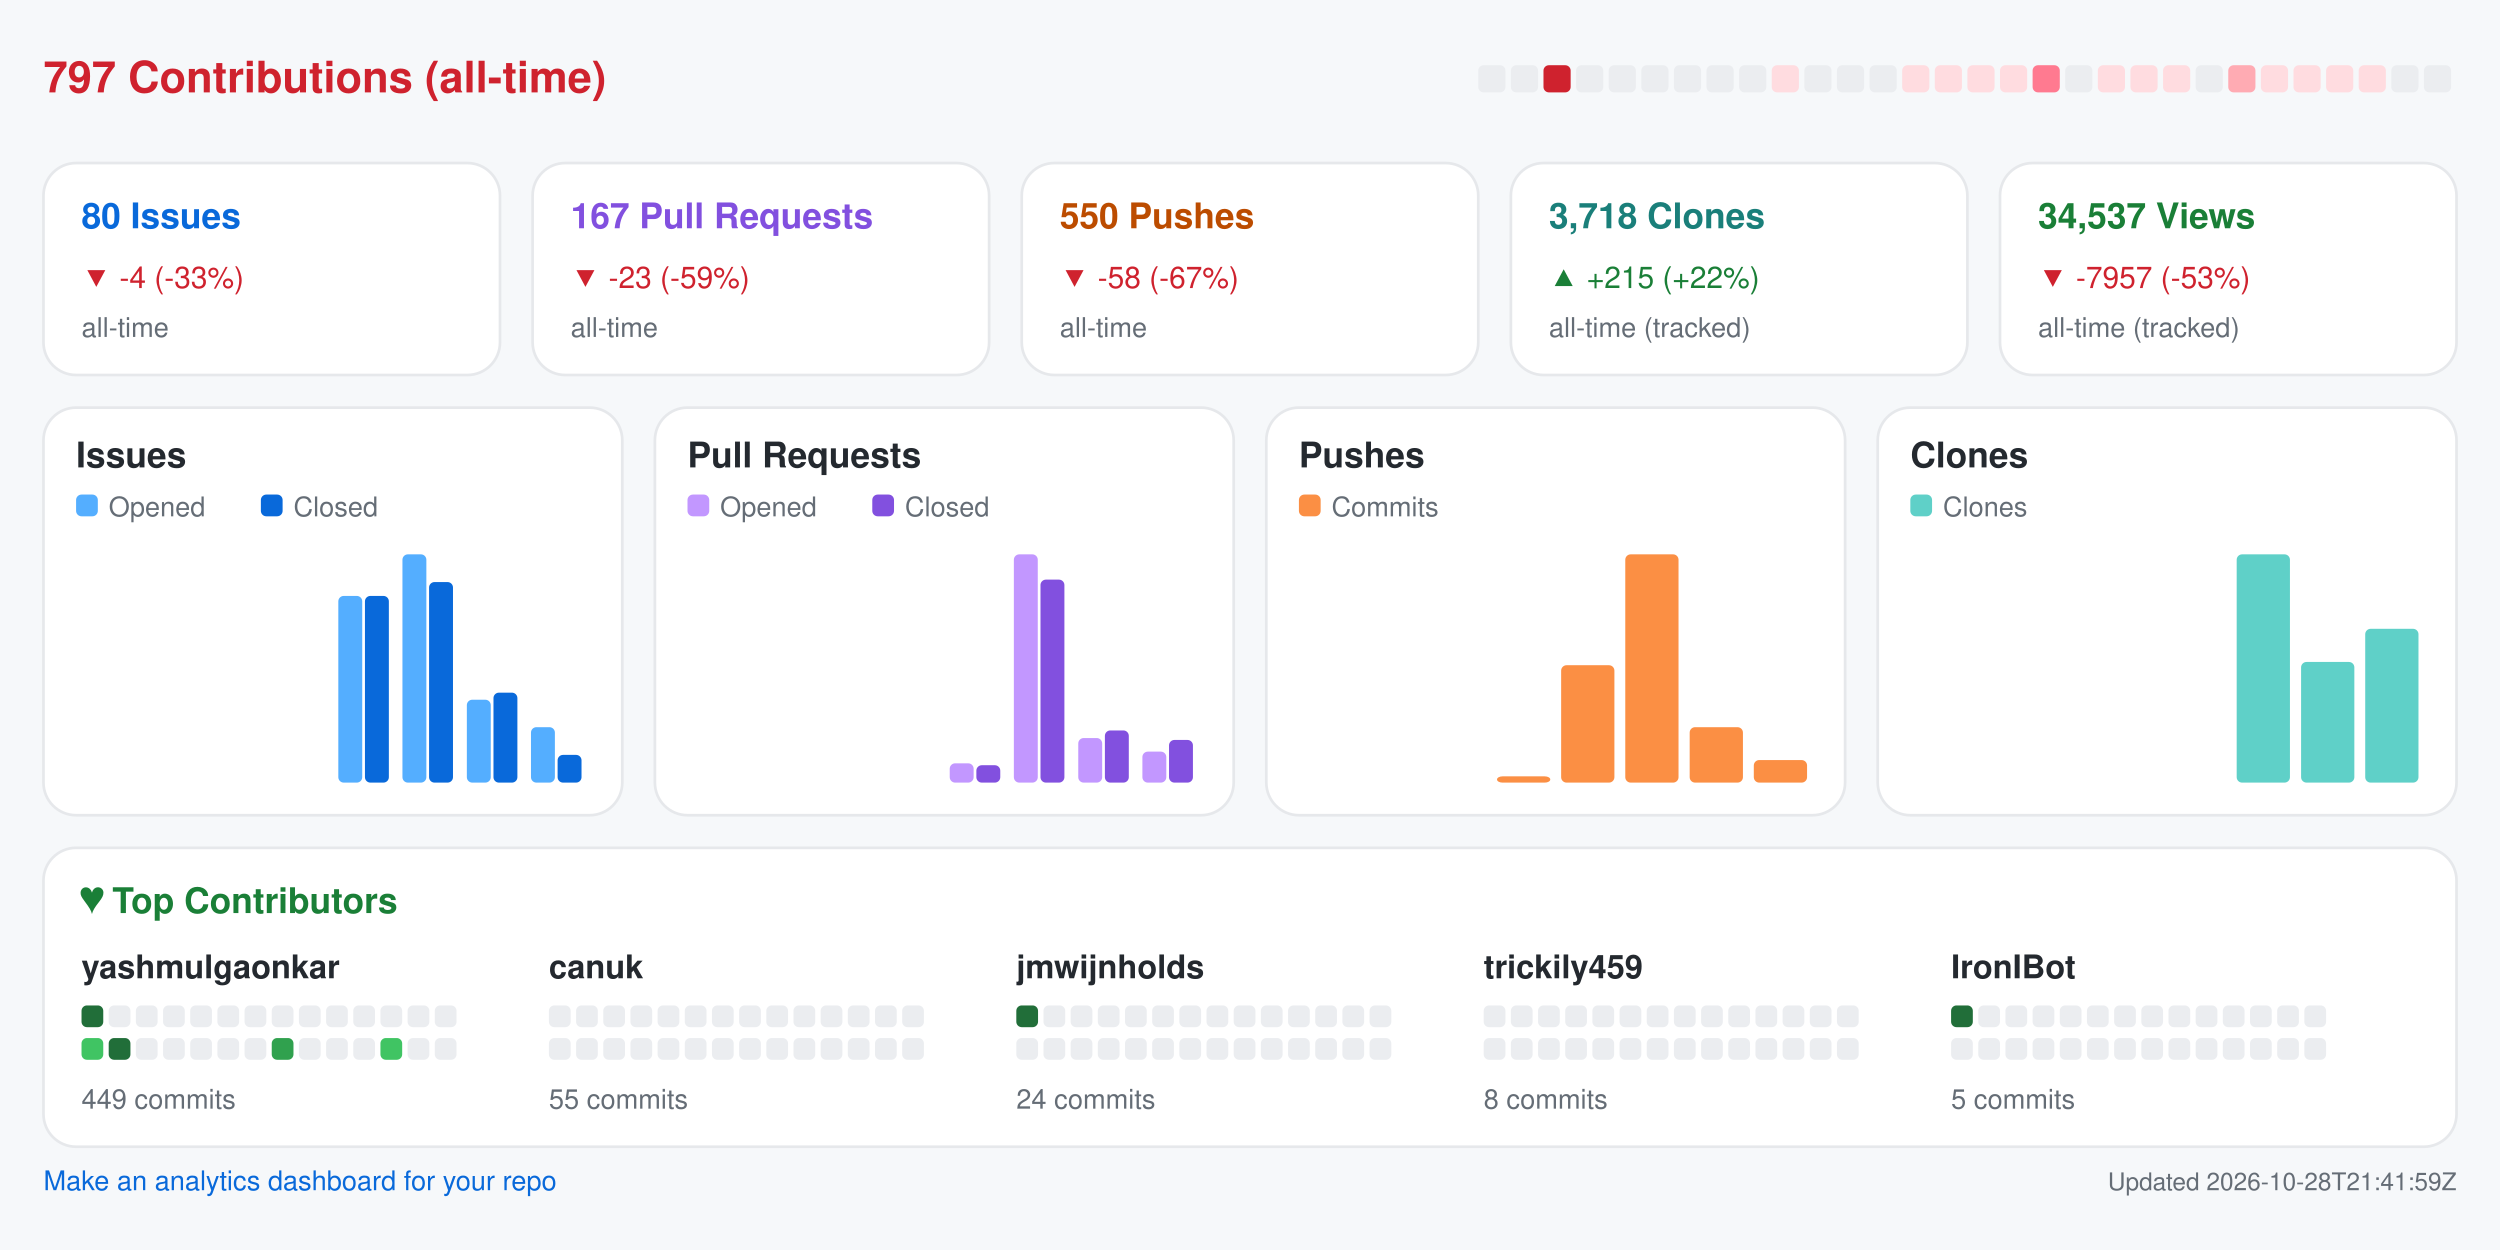
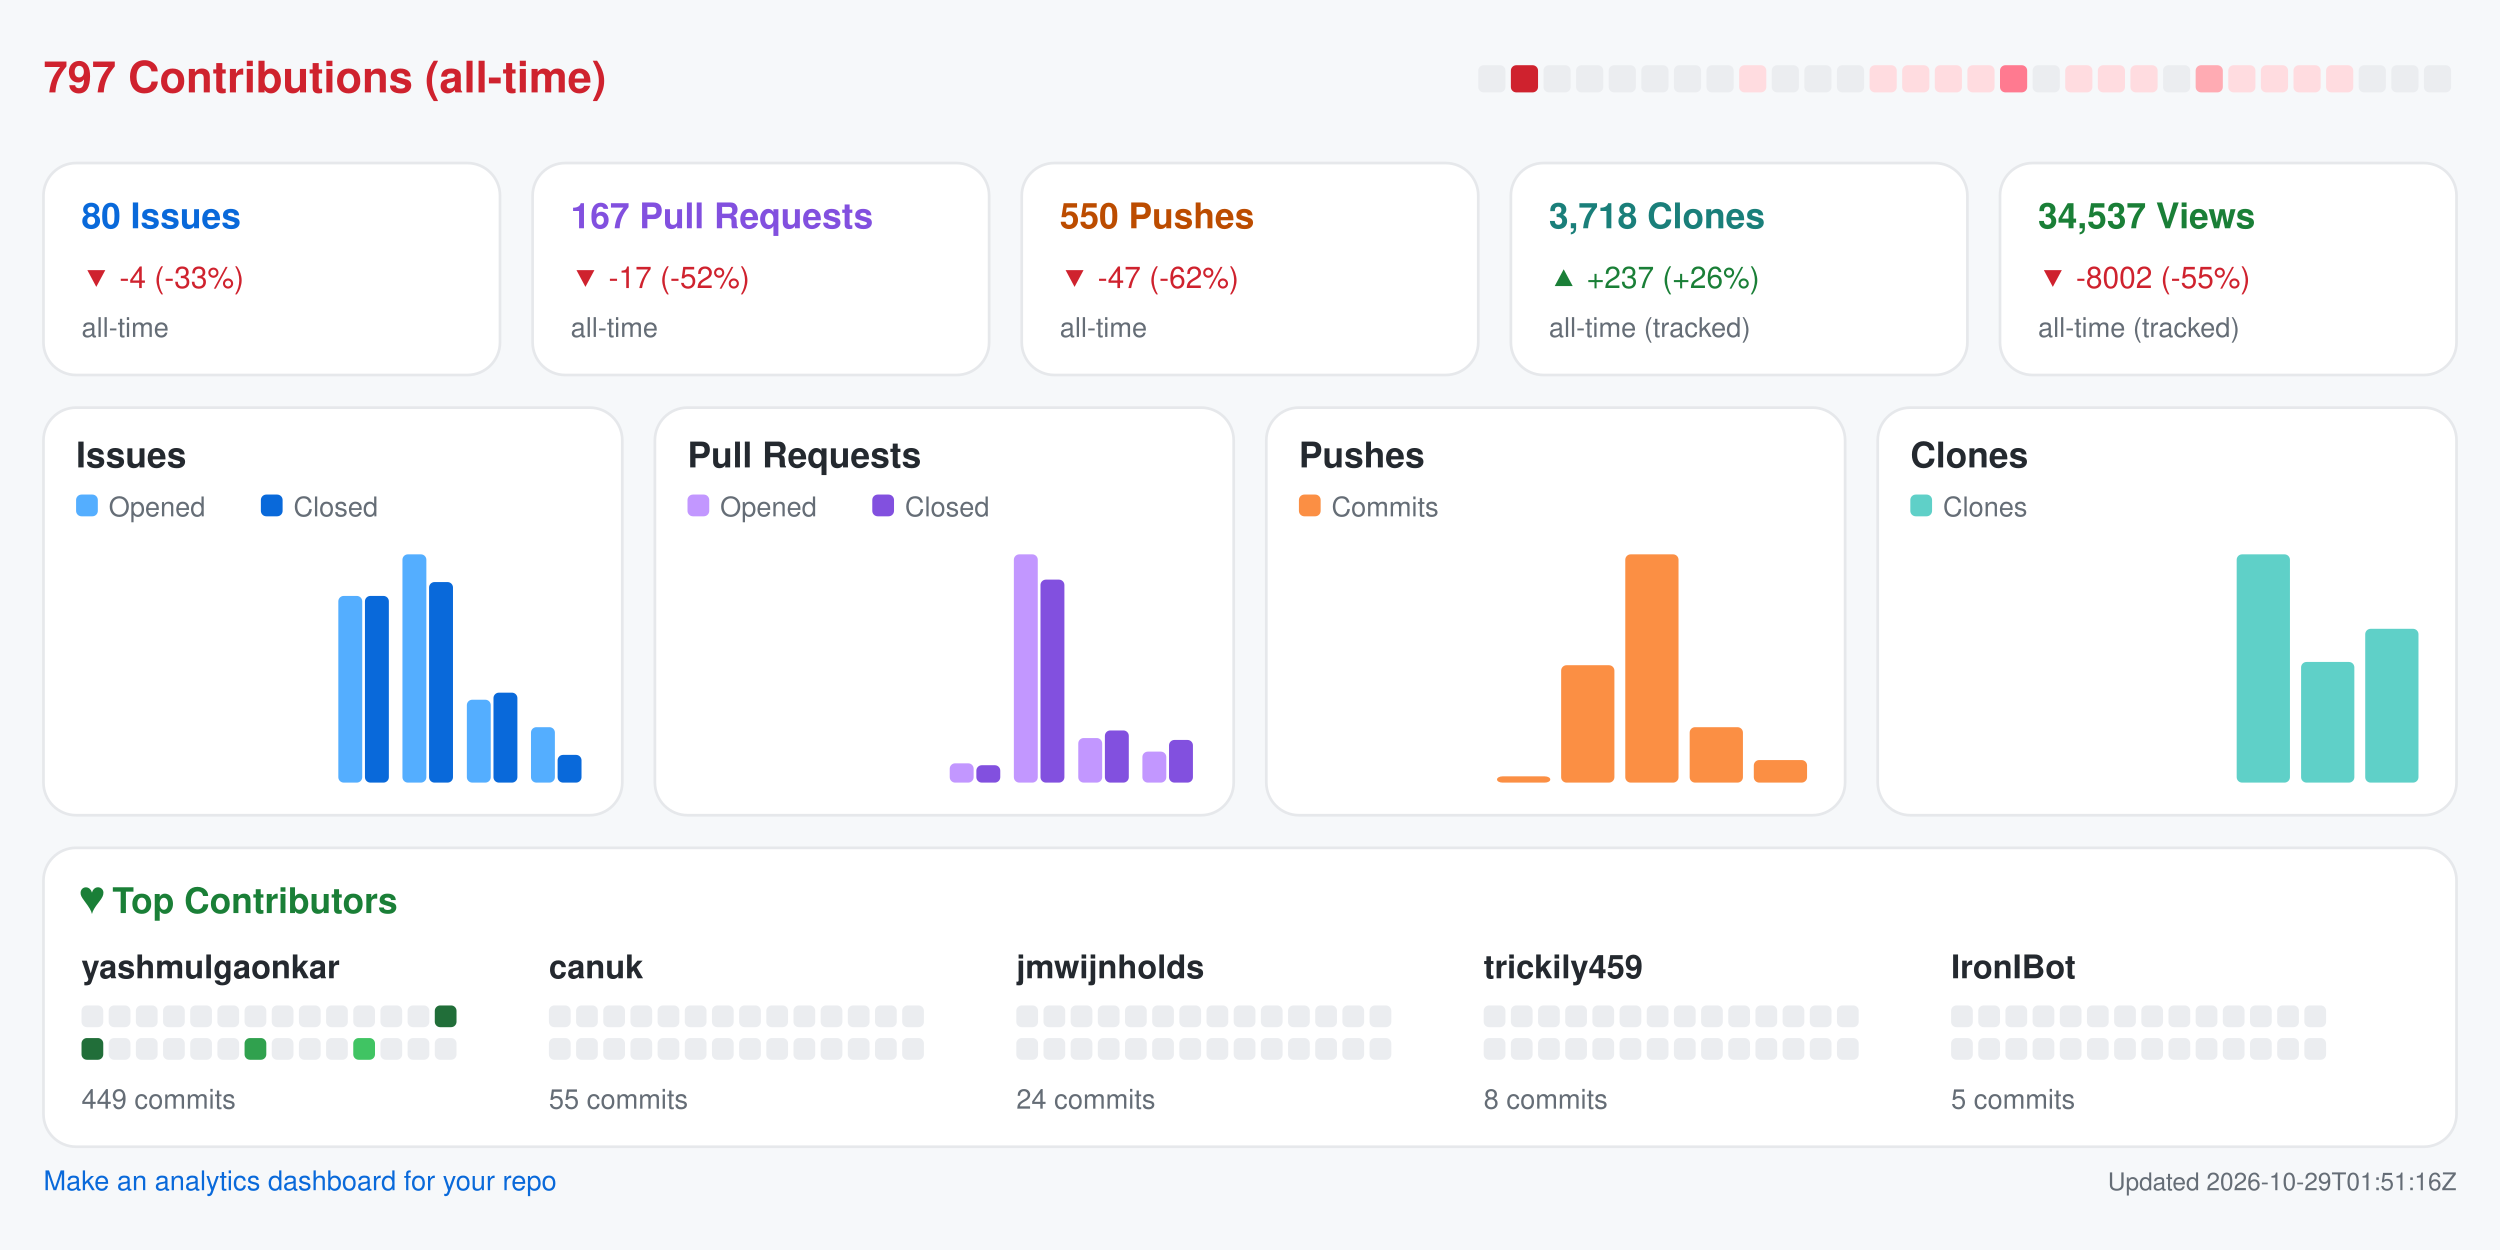
<svg xmlns="http://www.w3.org/2000/svg" width="920" height="460" viewBox="0 0 920 460" role="img" aria-label="Repository analytics for yashmulgaonkar/FlightScnr_Pi">
  <rect x="0.0" y="0.0" width="920.0" height="460.0" rx="0" fill="#f6f8fa" />
  <text x="16.0" y="34.0" fill="#cf222e" font-size="16" font-family="-apple-system,BlinkMacSystemFont,Segoe UI,Helvetica,Arial,sans-serif" font-weight="600" text-anchor="start">797 Contributions (all-time)</text>
  <rect x="544.0" y="24.0" width="10.0" height="10.0" rx="2" fill="#ebedf0" />
-   <rect x="556.0" y="24.0" width="10.0" height="10.0" rx="2" fill="#ebedf0" />
-   <rect x="568.0" y="24.0" width="10.0" height="10.0" rx="2" fill="#cf222e" />
+   <rect x="556.0" y="24.0" width="10.0" height="10.0" rx="2" fill="#cf222e" />
+   <rect x="568.0" y="24.0" width="10.0" height="10.0" rx="2" fill="#ebedf0" />
  <rect x="580.0" y="24.0" width="10.0" height="10.0" rx="2" fill="#ebedf0" />
  <rect x="592.0" y="24.0" width="10.0" height="10.0" rx="2" fill="#ebedf0" />
  <rect x="604.0" y="24.0" width="10.0" height="10.0" rx="2" fill="#ebedf0" />
  <rect x="616.0" y="24.0" width="10.0" height="10.0" rx="2" fill="#ebedf0" />
  <rect x="628.0" y="24.0" width="10.0" height="10.0" rx="2" fill="#ebedf0" />
-   <rect x="640.0" y="24.0" width="10.0" height="10.0" rx="2" fill="#ebedf0" />
-   <rect x="652.0" y="24.0" width="10.0" height="10.0" rx="2" fill="#ffdce0" />
+   <rect x="640.0" y="24.0" width="10.0" height="10.0" rx="2" fill="#ffdce0" />
+   <rect x="652.0" y="24.0" width="10.0" height="10.0" rx="2" fill="#ebedf0" />
  <rect x="664.0" y="24.0" width="10.0" height="10.0" rx="2" fill="#ebedf0" />
  <rect x="676.0" y="24.0" width="10.0" height="10.0" rx="2" fill="#ebedf0" />
-   <rect x="688.0" y="24.0" width="10.0" height="10.0" rx="2" fill="#ebedf0" />
+   <rect x="688.0" y="24.0" width="10.0" height="10.0" rx="2" fill="#ffdce0" />
  <rect x="700.0" y="24.0" width="10.0" height="10.0" rx="2" fill="#ffdce0" />
  <rect x="712.0" y="24.0" width="10.0" height="10.0" rx="2" fill="#ffdce0" />
  <rect x="724.0" y="24.0" width="10.0" height="10.0" rx="2" fill="#ffdce0" />
-   <rect x="736.0" y="24.0" width="10.0" height="10.0" rx="2" fill="#ffdce0" />
-   <rect x="748.0" y="24.0" width="10.0" height="10.0" rx="2" fill="#ff7a90" />
-   <rect x="760.0" y="24.0" width="10.0" height="10.0" rx="2" fill="#ebedf0" />
+   <rect x="736.0" y="24.0" width="10.0" height="10.0" rx="2" fill="#ff7a90" />
+   <rect x="748.0" y="24.0" width="10.0" height="10.0" rx="2" fill="#ebedf0" />
+   <rect x="760.0" y="24.0" width="10.0" height="10.0" rx="2" fill="#ffdce0" />
  <rect x="772.0" y="24.0" width="10.0" height="10.0" rx="2" fill="#ffdce0" />
  <rect x="784.0" y="24.0" width="10.0" height="10.0" rx="2" fill="#ffdce0" />
-   <rect x="796.0" y="24.0" width="10.0" height="10.0" rx="2" fill="#ffdce0" />
-   <rect x="808.0" y="24.0" width="10.0" height="10.0" rx="2" fill="#ebedf0" />
-   <rect x="820.0" y="24.0" width="10.0" height="10.0" rx="2" fill="#ffabb3" />
+   <rect x="796.0" y="24.0" width="10.0" height="10.0" rx="2" fill="#ebedf0" />
+   <rect x="808.0" y="24.0" width="10.0" height="10.0" rx="2" fill="#ffabb3" />
+   <rect x="820.0" y="24.0" width="10.0" height="10.0" rx="2" fill="#ffdce0" />
  <rect x="832.0" y="24.0" width="10.0" height="10.0" rx="2" fill="#ffdce0" />
  <rect x="844.0" y="24.0" width="10.0" height="10.0" rx="2" fill="#ffdce0" />
  <rect x="856.0" y="24.0" width="10.0" height="10.0" rx="2" fill="#ffdce0" />
-   <rect x="868.0" y="24.0" width="10.0" height="10.0" rx="2" fill="#ffdce0" />
+   <rect x="868.0" y="24.0" width="10.0" height="10.0" rx="2" fill="#ebedf0" />
  <rect x="880.0" y="24.0" width="10.0" height="10.0" rx="2" fill="#ebedf0" />
  <rect x="892.0" y="24.0" width="10.0" height="10.0" rx="2" fill="#ebedf0" />
  <rect x="16.0" y="60.0" width="168.0" height="78.0" rx="12" fill="#ffffff" stroke="#e6e8eb" />
  <text x="30.0" y="84.0" fill="#0969da" font-size="13" font-family="-apple-system,BlinkMacSystemFont,Segoe UI,Helvetica,Arial,sans-serif" font-weight="600" text-anchor="start">80 Issues</text>
  <text x="30.0" y="106.0" fill="#cf222e" font-size="11" font-family="-apple-system,BlinkMacSystemFont,Segoe UI,Helvetica,Arial,sans-serif" font-weight="400" text-anchor="start">▼ -4 (-33%)</text>
  <text x="30.0" y="124.0" fill="#656d76" font-size="10" font-family="-apple-system,BlinkMacSystemFont,Segoe UI,Helvetica,Arial,sans-serif" font-weight="400" text-anchor="start">all-time</text>
  <rect x="196.0" y="60.0" width="168.0" height="78.0" rx="12" fill="#ffffff" stroke="#e6e8eb" />
  <text x="210.0" y="84.0" fill="#8250df" font-size="13" font-family="-apple-system,BlinkMacSystemFont,Segoe UI,Helvetica,Arial,sans-serif" font-weight="600" text-anchor="start">167 Pull Requests</text>
-   <text x="210.0" y="106.0" fill="#cf222e" font-size="11" font-family="-apple-system,BlinkMacSystemFont,Segoe UI,Helvetica,Arial,sans-serif" font-weight="400" text-anchor="start">▼ -23 (-59%)</text>
+   <text x="210.0" y="106.0" fill="#cf222e" font-size="11" font-family="-apple-system,BlinkMacSystemFont,Segoe UI,Helvetica,Arial,sans-serif" font-weight="400" text-anchor="start">▼ -17 (-52%)</text>
  <text x="210.0" y="124.0" fill="#656d76" font-size="10" font-family="-apple-system,BlinkMacSystemFont,Segoe UI,Helvetica,Arial,sans-serif" font-weight="400" text-anchor="start">all-time</text>
  <rect x="376.0" y="60.0" width="168.0" height="78.0" rx="12" fill="#ffffff" stroke="#e6e8eb" />
  <text x="390.0" y="84.0" fill="#bc4c00" font-size="13" font-family="-apple-system,BlinkMacSystemFont,Segoe UI,Helvetica,Arial,sans-serif" font-weight="600" text-anchor="start">550 Pushes</text>
-   <text x="390.0" y="106.0" fill="#cf222e" font-size="11" font-family="-apple-system,BlinkMacSystemFont,Segoe UI,Helvetica,Arial,sans-serif" font-weight="400" text-anchor="start">▼ -58 (-67%)</text>
+   <text x="390.0" y="106.0" fill="#cf222e" font-size="11" font-family="-apple-system,BlinkMacSystemFont,Segoe UI,Helvetica,Arial,sans-serif" font-weight="400" text-anchor="start">▼ -47 (-62%)</text>
  <text x="390.0" y="124.0" fill="#656d76" font-size="10" font-family="-apple-system,BlinkMacSystemFont,Segoe UI,Helvetica,Arial,sans-serif" font-weight="400" text-anchor="start">all-time</text>
  <rect x="556.0" y="60.0" width="168.0" height="78.0" rx="12" fill="#ffffff" stroke="#e6e8eb" />
  <text x="570.0" y="84.0" fill="#1a7f7a" font-size="13" font-family="-apple-system,BlinkMacSystemFont,Segoe UI,Helvetica,Arial,sans-serif" font-weight="600" text-anchor="start">3,718 Clones</text>
-   <text x="570.0" y="106.0" fill="#1a7f37" font-size="11" font-family="-apple-system,BlinkMacSystemFont,Segoe UI,Helvetica,Arial,sans-serif" font-weight="400" text-anchor="start">▲ +215 (+22%)</text>
+   <text x="570.0" y="106.0" fill="#1a7f37" font-size="11" font-family="-apple-system,BlinkMacSystemFont,Segoe UI,Helvetica,Arial,sans-serif" font-weight="400" text-anchor="start">▲ +237 (+26%)</text>
  <text x="570.0" y="124.0" fill="#656d76" font-size="10" font-family="-apple-system,BlinkMacSystemFont,Segoe UI,Helvetica,Arial,sans-serif" font-weight="400" text-anchor="start">all-time (tracked)</text>
  <rect x="736.0" y="60.0" width="168.0" height="78.0" rx="12" fill="#ffffff" stroke="#e6e8eb" />
  <text x="750.0" y="84.0" fill="#1a7f37" font-size="13" font-family="-apple-system,BlinkMacSystemFont,Segoe UI,Helvetica,Arial,sans-serif" font-weight="600" text-anchor="start">34,537 Views</text>
-   <text x="750.0" y="106.0" fill="#cf222e" font-size="11" font-family="-apple-system,BlinkMacSystemFont,Segoe UI,Helvetica,Arial,sans-serif" font-weight="400" text-anchor="start">▼ -7957 (-53%)</text>
+   <text x="750.0" y="106.0" fill="#cf222e" font-size="11" font-family="-apple-system,BlinkMacSystemFont,Segoe UI,Helvetica,Arial,sans-serif" font-weight="400" text-anchor="start">▼ -8002 (-55%)</text>
  <text x="750.0" y="124.0" fill="#656d76" font-size="10" font-family="-apple-system,BlinkMacSystemFont,Segoe UI,Helvetica,Arial,sans-serif" font-weight="400" text-anchor="start">all-time (tracked)</text>
  <rect x="16.0" y="150.0" width="213.0" height="150.0" rx="12" fill="#ffffff" stroke="#e6e8eb" />
  <text x="28.0" y="172.0" fill="#24292f" font-size="13" font-family="-apple-system,BlinkMacSystemFont,Segoe UI,Helvetica,Arial,sans-serif" font-weight="600" text-anchor="start">Issues</text>
  <rect x="28.0" y="182.0" width="8.0" height="8.0" rx="2" fill="#54aeff" />
  <text x="40.0" y="190.0" fill="#656d76" font-size="10" font-family="-apple-system,BlinkMacSystemFont,Segoe UI,Helvetica,Arial,sans-serif" font-weight="400" text-anchor="start">Opened</text>
  <rect x="96.0" y="182.0" width="8.0" height="8.0" rx="2" fill="#0969da" />
  <text x="108.0" y="190.0" fill="#656d76" font-size="10" font-family="-apple-system,BlinkMacSystemFont,Segoe UI,Helvetica,Arial,sans-serif" font-weight="400" text-anchor="start">Closed</text>
  <rect x="30.0" y="288.0" width="8.8" height="0.0" rx="2" fill="#54aeff" />
  <rect x="39.8" y="288.0" width="8.8" height="0.0" rx="2" fill="#0969da" />
  <rect x="53.6" y="288.0" width="8.8" height="0.0" rx="2" fill="#54aeff" />
  <rect x="63.4" y="288.0" width="8.8" height="0.0" rx="2" fill="#0969da" />
  <rect x="77.2" y="288.0" width="8.8" height="0.0" rx="2" fill="#54aeff" />
  <rect x="87.1" y="288.0" width="8.8" height="0.0" rx="2" fill="#0969da" />
  <rect x="100.9" y="288.0" width="8.8" height="0.0" rx="2" fill="#54aeff" />
  <rect x="110.7" y="288.0" width="8.8" height="0.0" rx="2" fill="#0969da" />
  <rect x="124.5" y="219.3" width="8.8" height="68.7" rx="2" fill="#54aeff" />
  <rect x="134.3" y="219.3" width="8.8" height="68.7" rx="2" fill="#0969da" />
  <rect x="148.1" y="204.0" width="8.8" height="84.0" rx="2" fill="#54aeff" />
  <rect x="157.9" y="214.2" width="8.8" height="73.8" rx="2" fill="#0969da" />
  <rect x="171.8" y="257.5" width="8.8" height="30.5" rx="2" fill="#54aeff" />
  <rect x="181.6" y="254.9" width="8.8" height="33.1" rx="2" fill="#0969da" />
  <rect x="195.4" y="267.6" width="8.8" height="20.4" rx="2" fill="#54aeff" />
  <rect x="205.2" y="277.8" width="8.8" height="10.2" rx="2" fill="#0969da" />
  <rect x="241.0" y="150.0" width="213.0" height="150.0" rx="12" fill="#ffffff" stroke="#e6e8eb" />
  <text x="253.0" y="172.0" fill="#24292f" font-size="13" font-family="-apple-system,BlinkMacSystemFont,Segoe UI,Helvetica,Arial,sans-serif" font-weight="600" text-anchor="start">Pull Requests</text>
  <rect x="253.0" y="182.0" width="8.0" height="8.0" rx="2" fill="#c297ff" />
  <text x="265.0" y="190.0" fill="#656d76" font-size="10" font-family="-apple-system,BlinkMacSystemFont,Segoe UI,Helvetica,Arial,sans-serif" font-weight="400" text-anchor="start">Opened</text>
  <rect x="321.0" y="182.0" width="8.0" height="8.0" rx="2" fill="#8250df" />
  <text x="333.0" y="190.0" fill="#656d76" font-size="10" font-family="-apple-system,BlinkMacSystemFont,Segoe UI,Helvetica,Arial,sans-serif" font-weight="400" text-anchor="start">Closed</text>
  <rect x="255.0" y="288.0" width="8.8" height="0.0" rx="2" fill="#c297ff" />
  <rect x="264.8" y="288.0" width="8.8" height="0.0" rx="2" fill="#8250df" />
  <rect x="278.6" y="288.0" width="8.8" height="0.0" rx="2" fill="#c297ff" />
  <rect x="288.4" y="288.0" width="8.8" height="0.0" rx="2" fill="#8250df" />
  <rect x="302.2" y="288.0" width="8.8" height="0.0" rx="2" fill="#c297ff" />
  <rect x="312.1" y="288.0" width="8.8" height="0.0" rx="2" fill="#8250df" />
  <rect x="325.9" y="288.0" width="8.8" height="0.0" rx="2" fill="#c297ff" />
  <rect x="335.7" y="288.0" width="8.8" height="0.0" rx="2" fill="#8250df" />
  <rect x="349.5" y="280.9" width="8.8" height="7.1" rx="2" fill="#c297ff" />
  <rect x="359.3" y="281.6" width="8.8" height="6.4" rx="2" fill="#8250df" />
  <rect x="373.1" y="204.0" width="8.8" height="84.0" rx="2" fill="#c297ff" />
  <rect x="382.9" y="213.3" width="8.8" height="74.7" rx="2" fill="#8250df" />
  <rect x="396.8" y="271.6" width="8.8" height="16.4" rx="2" fill="#c297ff" />
  <rect x="406.6" y="268.8" width="8.8" height="19.2" rx="2" fill="#8250df" />
  <rect x="420.4" y="276.6" width="8.8" height="11.4" rx="2" fill="#c297ff" />
  <rect x="430.2" y="272.3" width="8.8" height="15.7" rx="2" fill="#8250df" />
  <rect x="466.0" y="150.0" width="213.0" height="150.0" rx="12" fill="#ffffff" stroke="#e6e8eb" />
  <text x="478.0" y="172.0" fill="#24292f" font-size="13" font-family="-apple-system,BlinkMacSystemFont,Segoe UI,Helvetica,Arial,sans-serif" font-weight="600" text-anchor="start">Pushes</text>
  <rect x="478.0" y="182.0" width="8.0" height="8.0" rx="2" fill="#fb8f44" />
  <text x="490.0" y="190.0" fill="#656d76" font-size="10" font-family="-apple-system,BlinkMacSystemFont,Segoe UI,Helvetica,Arial,sans-serif" font-weight="400" text-anchor="start">Commits</text>
  <rect x="480.0" y="288.0" width="19.6" height="0.0" rx="2" fill="#fb8f44" />
  <rect x="503.6" y="288.0" width="19.6" height="0.0" rx="2" fill="#fb8f44" />
  <rect x="527.2" y="288.0" width="19.6" height="0.0" rx="2" fill="#fb8f44" />
  <rect x="550.9" y="285.7" width="19.6" height="2.3" rx="2" fill="#fb8f44" />
  <rect x="574.5" y="244.8" width="19.6" height="43.2" rx="2" fill="#fb8f44" />
  <rect x="598.1" y="204.0" width="19.6" height="84.0" rx="2" fill="#fb8f44" />
  <rect x="621.8" y="267.6" width="19.6" height="20.4" rx="2" fill="#fb8f44" />
  <rect x="645.4" y="279.7" width="19.6" height="8.3" rx="2" fill="#fb8f44" />
  <rect x="691.0" y="150.0" width="213.0" height="150.0" rx="12" fill="#ffffff" stroke="#e6e8eb" />
  <text x="703.0" y="172.0" fill="#24292f" font-size="13" font-family="-apple-system,BlinkMacSystemFont,Segoe UI,Helvetica,Arial,sans-serif" font-weight="600" text-anchor="start">Clones</text>
  <rect x="703.0" y="182.0" width="8.0" height="8.0" rx="2" fill="#5fd0c8" />
  <text x="715.0" y="190.0" fill="#656d76" font-size="10" font-family="-apple-system,BlinkMacSystemFont,Segoe UI,Helvetica,Arial,sans-serif" font-weight="400" text-anchor="start">Clones</text>
  <rect x="705.0" y="288.0" width="19.6" height="0.0" rx="2" fill="#5fd0c8" />
  <rect x="728.6" y="288.0" width="19.6" height="0.0" rx="2" fill="#5fd0c8" />
  <rect x="752.2" y="288.0" width="19.6" height="0.0" rx="2" fill="#5fd0c8" />
  <rect x="775.9" y="288.0" width="19.6" height="0.0" rx="2" fill="#5fd0c8" />
  <rect x="799.5" y="288.0" width="19.6" height="0.0" rx="2" fill="#5fd0c8" />
  <rect x="823.1" y="204.0" width="19.6" height="84.0" rx="2" fill="#5fd0c8" />
  <rect x="846.8" y="243.6" width="19.6" height="44.4" rx="2" fill="#5fd0c8" />
  <rect x="870.4" y="231.4" width="19.6" height="56.6" rx="2" fill="#5fd0c8" />
  <rect x="16.0" y="312.0" width="888.0" height="110.0" rx="12" fill="#ffffff" stroke="#e6e8eb" />
  <text x="30.0" y="336.0" fill="#1a7f37" font-size="13" font-family="-apple-system,BlinkMacSystemFont,Segoe UI,Helvetica,Arial,sans-serif" font-weight="600" text-anchor="start">♥  Top Contributors</text>
  <text x="30.0" y="360.0" fill="#24292f" font-size="12" font-family="-apple-system,BlinkMacSystemFont,Segoe UI,Helvetica,Arial,sans-serif" font-weight="600" text-anchor="start">yashmulgaonkar</text>
-   <rect x="30.0" y="370.0" width="8.0" height="8.0" rx="2" fill="#216e39" />
+   <rect x="30.0" y="370.0" width="8.0" height="8.0" rx="2" fill="#ebedf0" />
  <rect x="40.0" y="370.0" width="8.0" height="8.0" rx="2" fill="#ebedf0" />
  <rect x="50.0" y="370.0" width="8.0" height="8.0" rx="2" fill="#ebedf0" />
  <rect x="60.0" y="370.0" width="8.0" height="8.0" rx="2" fill="#ebedf0" />
  <rect x="70.0" y="370.0" width="8.0" height="8.0" rx="2" fill="#ebedf0" />
  <rect x="80.0" y="370.0" width="8.0" height="8.0" rx="2" fill="#ebedf0" />
  <rect x="90.0" y="370.0" width="8.0" height="8.0" rx="2" fill="#ebedf0" />
  <rect x="100.0" y="370.0" width="8.0" height="8.0" rx="2" fill="#ebedf0" />
  <rect x="110.0" y="370.0" width="8.0" height="8.0" rx="2" fill="#ebedf0" />
  <rect x="120.0" y="370.0" width="8.0" height="8.0" rx="2" fill="#ebedf0" />
  <rect x="130.0" y="370.0" width="8.0" height="8.0" rx="2" fill="#ebedf0" />
  <rect x="140.0" y="370.0" width="8.0" height="8.0" rx="2" fill="#ebedf0" />
  <rect x="150.0" y="370.0" width="8.0" height="8.0" rx="2" fill="#ebedf0" />
-   <rect x="160.0" y="370.0" width="8.0" height="8.0" rx="2" fill="#ebedf0" />
-   <rect x="30.0" y="382.0" width="8.0" height="8.0" rx="2" fill="#40c463" />
-   <rect x="40.0" y="382.0" width="8.0" height="8.0" rx="2" fill="#216e39" />
+   <rect x="160.0" y="370.0" width="8.0" height="8.0" rx="2" fill="#216e39" />
+   <rect x="30.0" y="382.0" width="8.0" height="8.0" rx="2" fill="#216e39" />
+   <rect x="40.0" y="382.0" width="8.0" height="8.0" rx="2" fill="#ebedf0" />
  <rect x="50.0" y="382.0" width="8.0" height="8.0" rx="2" fill="#ebedf0" />
  <rect x="60.0" y="382.0" width="8.0" height="8.0" rx="2" fill="#ebedf0" />
  <rect x="70.0" y="382.0" width="8.0" height="8.0" rx="2" fill="#ebedf0" />
  <rect x="80.0" y="382.0" width="8.0" height="8.0" rx="2" fill="#ebedf0" />
-   <rect x="90.0" y="382.0" width="8.0" height="8.0" rx="2" fill="#ebedf0" />
-   <rect x="100.0" y="382.0" width="8.0" height="8.0" rx="2" fill="#30a14e" />
+   <rect x="90.0" y="382.0" width="8.0" height="8.0" rx="2" fill="#30a14e" />
+   <rect x="100.0" y="382.0" width="8.0" height="8.0" rx="2" fill="#ebedf0" />
  <rect x="110.0" y="382.0" width="8.0" height="8.0" rx="2" fill="#ebedf0" />
  <rect x="120.0" y="382.0" width="8.0" height="8.0" rx="2" fill="#ebedf0" />
-   <rect x="130.0" y="382.0" width="8.0" height="8.0" rx="2" fill="#ebedf0" />
-   <rect x="140.0" y="382.0" width="8.0" height="8.0" rx="2" fill="#40c463" />
+   <rect x="130.0" y="382.0" width="8.0" height="8.0" rx="2" fill="#40c463" />
+   <rect x="140.0" y="382.0" width="8.0" height="8.0" rx="2" fill="#ebedf0" />
  <rect x="150.0" y="382.0" width="8.0" height="8.0" rx="2" fill="#ebedf0" />
  <rect x="160.0" y="382.0" width="8.0" height="8.0" rx="2" fill="#ebedf0" />
  <text x="30.0" y="408.0" fill="#656d76" font-size="10" font-family="-apple-system,BlinkMacSystemFont,Segoe UI,Helvetica,Arial,sans-serif" font-weight="400" text-anchor="start">449 commits</text>
  <text x="202.0" y="360.0" fill="#24292f" font-size="12" font-family="-apple-system,BlinkMacSystemFont,Segoe UI,Helvetica,Arial,sans-serif" font-weight="600" text-anchor="start">canuk</text>
  <rect x="202.0" y="370.0" width="8.0" height="8.0" rx="2" fill="#ebedf0" />
  <rect x="212.0" y="370.0" width="8.0" height="8.0" rx="2" fill="#ebedf0" />
  <rect x="222.0" y="370.0" width="8.0" height="8.0" rx="2" fill="#ebedf0" />
  <rect x="232.0" y="370.0" width="8.0" height="8.0" rx="2" fill="#ebedf0" />
  <rect x="242.0" y="370.0" width="8.0" height="8.0" rx="2" fill="#ebedf0" />
  <rect x="252.0" y="370.0" width="8.0" height="8.0" rx="2" fill="#ebedf0" />
  <rect x="262.0" y="370.0" width="8.0" height="8.0" rx="2" fill="#ebedf0" />
  <rect x="272.0" y="370.0" width="8.0" height="8.0" rx="2" fill="#ebedf0" />
  <rect x="282.0" y="370.0" width="8.0" height="8.0" rx="2" fill="#ebedf0" />
  <rect x="292.0" y="370.0" width="8.0" height="8.0" rx="2" fill="#ebedf0" />
  <rect x="302.0" y="370.0" width="8.0" height="8.0" rx="2" fill="#ebedf0" />
  <rect x="312.0" y="370.0" width="8.0" height="8.0" rx="2" fill="#ebedf0" />
  <rect x="322.0" y="370.0" width="8.0" height="8.0" rx="2" fill="#ebedf0" />
  <rect x="332.0" y="370.0" width="8.0" height="8.0" rx="2" fill="#ebedf0" />
  <rect x="202.0" y="382.0" width="8.0" height="8.0" rx="2" fill="#ebedf0" />
  <rect x="212.0" y="382.0" width="8.0" height="8.0" rx="2" fill="#ebedf0" />
  <rect x="222.0" y="382.0" width="8.0" height="8.0" rx="2" fill="#ebedf0" />
  <rect x="232.0" y="382.0" width="8.0" height="8.0" rx="2" fill="#ebedf0" />
  <rect x="242.0" y="382.0" width="8.0" height="8.0" rx="2" fill="#ebedf0" />
  <rect x="252.0" y="382.0" width="8.0" height="8.0" rx="2" fill="#ebedf0" />
  <rect x="262.0" y="382.0" width="8.0" height="8.0" rx="2" fill="#ebedf0" />
  <rect x="272.0" y="382.0" width="8.0" height="8.0" rx="2" fill="#ebedf0" />
  <rect x="282.0" y="382.0" width="8.0" height="8.0" rx="2" fill="#ebedf0" />
  <rect x="292.0" y="382.0" width="8.0" height="8.0" rx="2" fill="#ebedf0" />
  <rect x="302.0" y="382.0" width="8.0" height="8.0" rx="2" fill="#ebedf0" />
  <rect x="312.0" y="382.0" width="8.0" height="8.0" rx="2" fill="#ebedf0" />
  <rect x="322.0" y="382.0" width="8.0" height="8.0" rx="2" fill="#ebedf0" />
  <rect x="332.0" y="382.0" width="8.0" height="8.0" rx="2" fill="#ebedf0" />
  <text x="202.0" y="408.0" fill="#656d76" font-size="10" font-family="-apple-system,BlinkMacSystemFont,Segoe UI,Helvetica,Arial,sans-serif" font-weight="400" text-anchor="start">55 commits</text>
  <text x="374.0" y="360.0" fill="#24292f" font-size="12" font-family="-apple-system,BlinkMacSystemFont,Segoe UI,Helvetica,Arial,sans-serif" font-weight="600" text-anchor="start">jmwijnholds</text>
-   <rect x="374.0" y="370.0" width="8.0" height="8.0" rx="2" fill="#216e39" />
+   <rect x="374.0" y="370.0" width="8.0" height="8.0" rx="2" fill="#ebedf0" />
  <rect x="384.0" y="370.0" width="8.0" height="8.0" rx="2" fill="#ebedf0" />
  <rect x="394.0" y="370.0" width="8.0" height="8.0" rx="2" fill="#ebedf0" />
  <rect x="404.0" y="370.0" width="8.0" height="8.0" rx="2" fill="#ebedf0" />
  <rect x="414.0" y="370.0" width="8.0" height="8.0" rx="2" fill="#ebedf0" />
  <rect x="424.0" y="370.0" width="8.0" height="8.0" rx="2" fill="#ebedf0" />
  <rect x="434.0" y="370.0" width="8.0" height="8.0" rx="2" fill="#ebedf0" />
  <rect x="444.0" y="370.0" width="8.0" height="8.0" rx="2" fill="#ebedf0" />
  <rect x="454.0" y="370.0" width="8.0" height="8.0" rx="2" fill="#ebedf0" />
  <rect x="464.0" y="370.0" width="8.0" height="8.0" rx="2" fill="#ebedf0" />
  <rect x="474.0" y="370.0" width="8.0" height="8.0" rx="2" fill="#ebedf0" />
  <rect x="484.0" y="370.0" width="8.0" height="8.0" rx="2" fill="#ebedf0" />
  <rect x="494.0" y="370.0" width="8.0" height="8.0" rx="2" fill="#ebedf0" />
  <rect x="504.0" y="370.0" width="8.0" height="8.0" rx="2" fill="#ebedf0" />
  <rect x="374.0" y="382.0" width="8.0" height="8.0" rx="2" fill="#ebedf0" />
  <rect x="384.0" y="382.0" width="8.0" height="8.0" rx="2" fill="#ebedf0" />
  <rect x="394.0" y="382.0" width="8.0" height="8.0" rx="2" fill="#ebedf0" />
  <rect x="404.0" y="382.0" width="8.0" height="8.0" rx="2" fill="#ebedf0" />
  <rect x="414.0" y="382.0" width="8.0" height="8.0" rx="2" fill="#ebedf0" />
  <rect x="424.0" y="382.0" width="8.0" height="8.0" rx="2" fill="#ebedf0" />
  <rect x="434.0" y="382.0" width="8.0" height="8.0" rx="2" fill="#ebedf0" />
  <rect x="444.0" y="382.0" width="8.0" height="8.0" rx="2" fill="#ebedf0" />
  <rect x="454.0" y="382.0" width="8.0" height="8.0" rx="2" fill="#ebedf0" />
  <rect x="464.0" y="382.0" width="8.0" height="8.0" rx="2" fill="#ebedf0" />
  <rect x="474.0" y="382.0" width="8.0" height="8.0" rx="2" fill="#ebedf0" />
  <rect x="484.0" y="382.0" width="8.0" height="8.0" rx="2" fill="#ebedf0" />
  <rect x="494.0" y="382.0" width="8.0" height="8.0" rx="2" fill="#ebedf0" />
  <rect x="504.0" y="382.0" width="8.0" height="8.0" rx="2" fill="#ebedf0" />
  <text x="374.0" y="408.0" fill="#656d76" font-size="10" font-family="-apple-system,BlinkMacSystemFont,Segoe UI,Helvetica,Arial,sans-serif" font-weight="400" text-anchor="start">24 commits</text>
  <text x="546.0" y="360.0" fill="#24292f" font-size="12" font-family="-apple-system,BlinkMacSystemFont,Segoe UI,Helvetica,Arial,sans-serif" font-weight="600" text-anchor="start">trickily459</text>
  <rect x="546.0" y="370.0" width="8.0" height="8.0" rx="2" fill="#ebedf0" />
  <rect x="556.0" y="370.0" width="8.0" height="8.0" rx="2" fill="#ebedf0" />
  <rect x="566.0" y="370.0" width="8.0" height="8.0" rx="2" fill="#ebedf0" />
  <rect x="576.0" y="370.0" width="8.0" height="8.0" rx="2" fill="#ebedf0" />
  <rect x="586.0" y="370.0" width="8.0" height="8.0" rx="2" fill="#ebedf0" />
  <rect x="596.0" y="370.0" width="8.0" height="8.0" rx="2" fill="#ebedf0" />
  <rect x="606.0" y="370.0" width="8.0" height="8.0" rx="2" fill="#ebedf0" />
  <rect x="616.0" y="370.0" width="8.0" height="8.0" rx="2" fill="#ebedf0" />
  <rect x="626.0" y="370.0" width="8.0" height="8.0" rx="2" fill="#ebedf0" />
  <rect x="636.0" y="370.0" width="8.0" height="8.0" rx="2" fill="#ebedf0" />
  <rect x="646.0" y="370.0" width="8.0" height="8.0" rx="2" fill="#ebedf0" />
  <rect x="656.0" y="370.0" width="8.0" height="8.0" rx="2" fill="#ebedf0" />
  <rect x="666.0" y="370.0" width="8.0" height="8.0" rx="2" fill="#ebedf0" />
  <rect x="676.0" y="370.0" width="8.0" height="8.0" rx="2" fill="#ebedf0" />
  <rect x="546.0" y="382.0" width="8.0" height="8.0" rx="2" fill="#ebedf0" />
  <rect x="556.0" y="382.0" width="8.0" height="8.0" rx="2" fill="#ebedf0" />
  <rect x="566.0" y="382.0" width="8.0" height="8.0" rx="2" fill="#ebedf0" />
  <rect x="576.0" y="382.0" width="8.0" height="8.0" rx="2" fill="#ebedf0" />
  <rect x="586.0" y="382.0" width="8.0" height="8.0" rx="2" fill="#ebedf0" />
  <rect x="596.0" y="382.0" width="8.0" height="8.0" rx="2" fill="#ebedf0" />
  <rect x="606.0" y="382.0" width="8.0" height="8.0" rx="2" fill="#ebedf0" />
  <rect x="616.0" y="382.0" width="8.0" height="8.0" rx="2" fill="#ebedf0" />
  <rect x="626.0" y="382.0" width="8.0" height="8.0" rx="2" fill="#ebedf0" />
  <rect x="636.0" y="382.0" width="8.0" height="8.0" rx="2" fill="#ebedf0" />
  <rect x="646.0" y="382.0" width="8.0" height="8.0" rx="2" fill="#ebedf0" />
  <rect x="656.0" y="382.0" width="8.0" height="8.0" rx="2" fill="#ebedf0" />
  <rect x="666.0" y="382.0" width="8.0" height="8.0" rx="2" fill="#ebedf0" />
  <rect x="676.0" y="382.0" width="8.0" height="8.0" rx="2" fill="#ebedf0" />
  <text x="546.0" y="408.0" fill="#656d76" font-size="10" font-family="-apple-system,BlinkMacSystemFont,Segoe UI,Helvetica,Arial,sans-serif" font-weight="400" text-anchor="start">8 commits</text>
  <text x="718.0" y="360.0" fill="#24292f" font-size="12" font-family="-apple-system,BlinkMacSystemFont,Segoe UI,Helvetica,Arial,sans-serif" font-weight="600" text-anchor="start">IronIBot</text>
-   <rect x="718.0" y="370.0" width="8.0" height="8.0" rx="2" fill="#216e39" />
+   <rect x="718.0" y="370.0" width="8.0" height="8.0" rx="2" fill="#ebedf0" />
  <rect x="728.0" y="370.0" width="8.0" height="8.0" rx="2" fill="#ebedf0" />
  <rect x="738.0" y="370.0" width="8.0" height="8.0" rx="2" fill="#ebedf0" />
  <rect x="748.0" y="370.0" width="8.0" height="8.0" rx="2" fill="#ebedf0" />
  <rect x="758.0" y="370.0" width="8.0" height="8.0" rx="2" fill="#ebedf0" />
  <rect x="768.0" y="370.0" width="8.0" height="8.0" rx="2" fill="#ebedf0" />
  <rect x="778.0" y="370.0" width="8.0" height="8.0" rx="2" fill="#ebedf0" />
  <rect x="788.0" y="370.0" width="8.0" height="8.0" rx="2" fill="#ebedf0" />
  <rect x="798.0" y="370.0" width="8.0" height="8.0" rx="2" fill="#ebedf0" />
  <rect x="808.0" y="370.0" width="8.0" height="8.0" rx="2" fill="#ebedf0" />
  <rect x="818.0" y="370.0" width="8.0" height="8.0" rx="2" fill="#ebedf0" />
  <rect x="828.0" y="370.0" width="8.0" height="8.0" rx="2" fill="#ebedf0" />
  <rect x="838.0" y="370.0" width="8.0" height="8.0" rx="2" fill="#ebedf0" />
  <rect x="848.0" y="370.0" width="8.0" height="8.0" rx="2" fill="#ebedf0" />
  <rect x="718.0" y="382.0" width="8.0" height="8.0" rx="2" fill="#ebedf0" />
  <rect x="728.0" y="382.0" width="8.0" height="8.0" rx="2" fill="#ebedf0" />
  <rect x="738.0" y="382.0" width="8.0" height="8.0" rx="2" fill="#ebedf0" />
  <rect x="748.0" y="382.0" width="8.0" height="8.0" rx="2" fill="#ebedf0" />
  <rect x="758.0" y="382.0" width="8.0" height="8.0" rx="2" fill="#ebedf0" />
  <rect x="768.0" y="382.0" width="8.0" height="8.0" rx="2" fill="#ebedf0" />
  <rect x="778.0" y="382.0" width="8.0" height="8.0" rx="2" fill="#ebedf0" />
  <rect x="788.0" y="382.0" width="8.0" height="8.0" rx="2" fill="#ebedf0" />
  <rect x="798.0" y="382.0" width="8.0" height="8.0" rx="2" fill="#ebedf0" />
  <rect x="808.0" y="382.0" width="8.0" height="8.0" rx="2" fill="#ebedf0" />
  <rect x="818.0" y="382.0" width="8.0" height="8.0" rx="2" fill="#ebedf0" />
  <rect x="828.0" y="382.0" width="8.0" height="8.0" rx="2" fill="#ebedf0" />
  <rect x="838.0" y="382.0" width="8.0" height="8.0" rx="2" fill="#ebedf0" />
  <rect x="848.0" y="382.0" width="8.0" height="8.0" rx="2" fill="#ebedf0" />
  <text x="718.0" y="408.0" fill="#656d76" font-size="10" font-family="-apple-system,BlinkMacSystemFont,Segoe UI,Helvetica,Arial,sans-serif" font-weight="400" text-anchor="start">5 commits</text>
  <a href="https://github.com/yashmulgaonkar/repo-analytics" target="_blank" rel="noopener noreferrer">
    <text x="16.0" y="438.0" fill="#0969da" font-size="10" font-family="-apple-system,BlinkMacSystemFont,Segoe UI,Helvetica,Arial,sans-serif" font-weight="400" text-anchor="start">Make an analytics dashboard for your repo</text>
  </a>
-   <text x="904.0" y="438.0" fill="#656d76" font-size="9" font-family="-apple-system,BlinkMacSystemFont,Segoe UI,Helvetica,Arial,sans-serif" font-weight="400" text-anchor="end">Updated 2026-10-28T21:41:59Z</text>
+   <text x="904.0" y="438.0" fill="#656d76" font-size="9" font-family="-apple-system,BlinkMacSystemFont,Segoe UI,Helvetica,Arial,sans-serif" font-weight="400" text-anchor="end">Updated 2026-10-29T01:51:16Z</text>
</svg>
